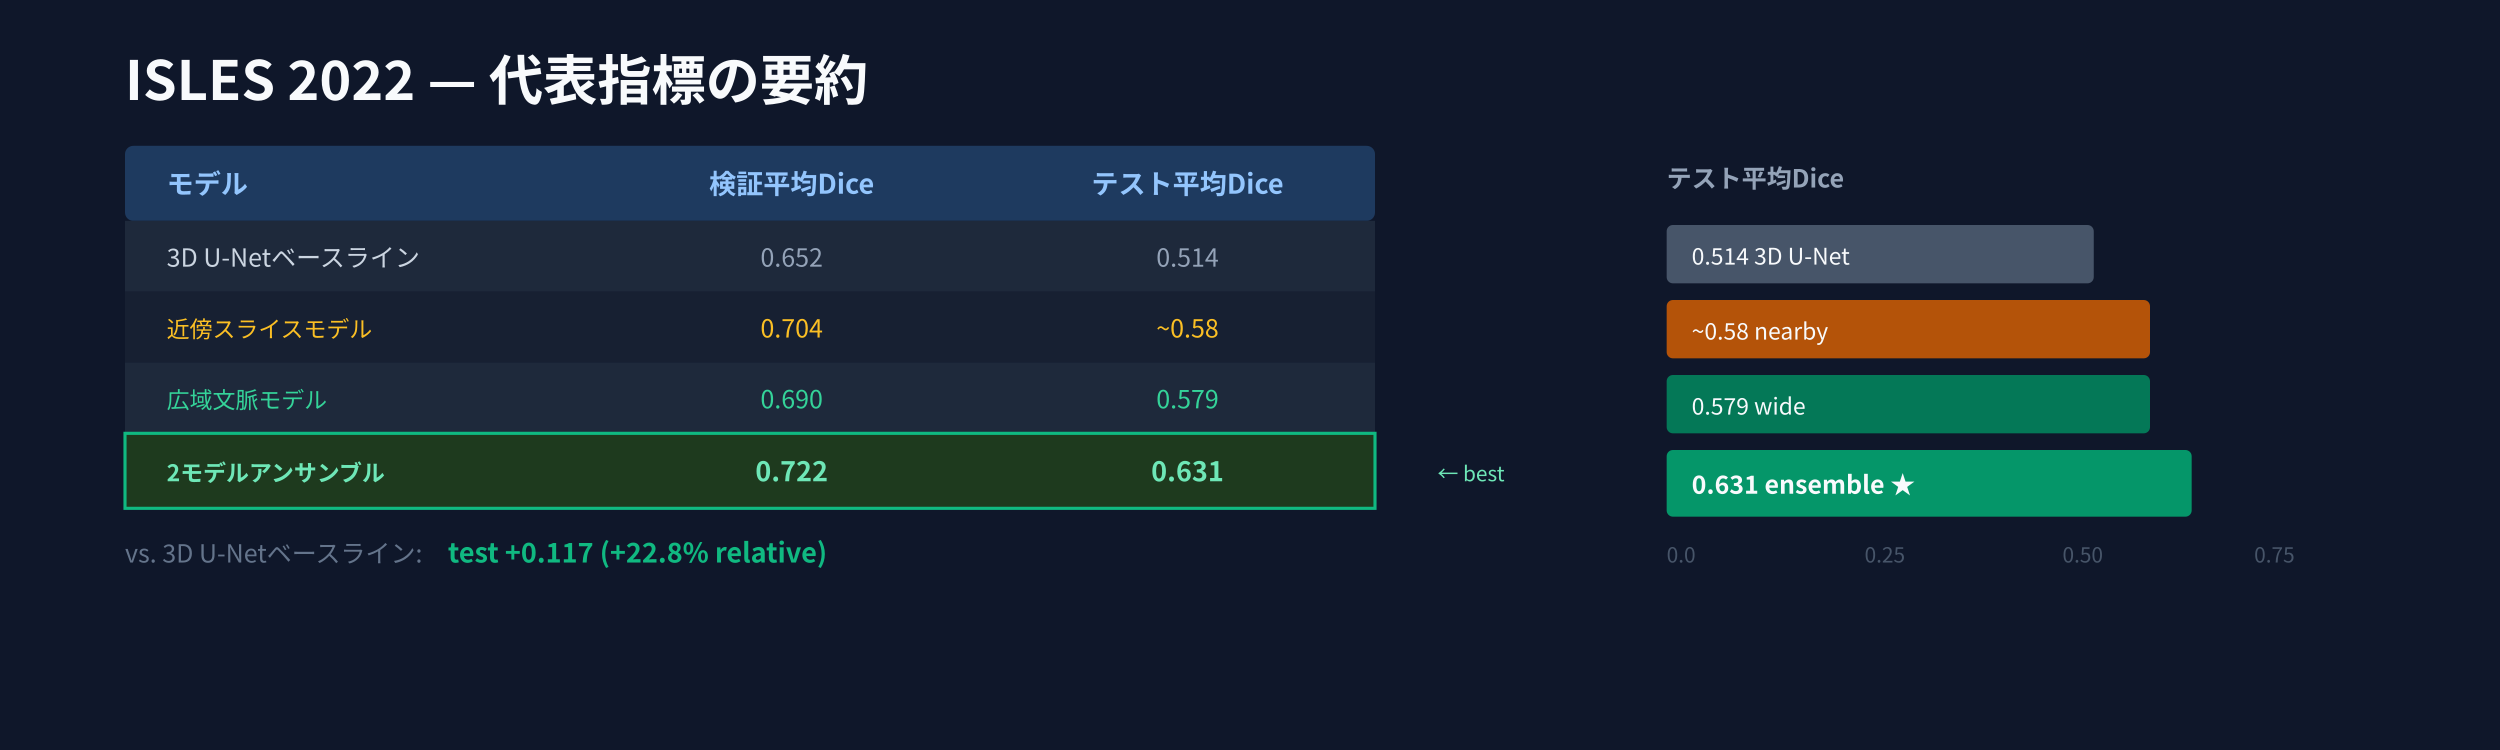
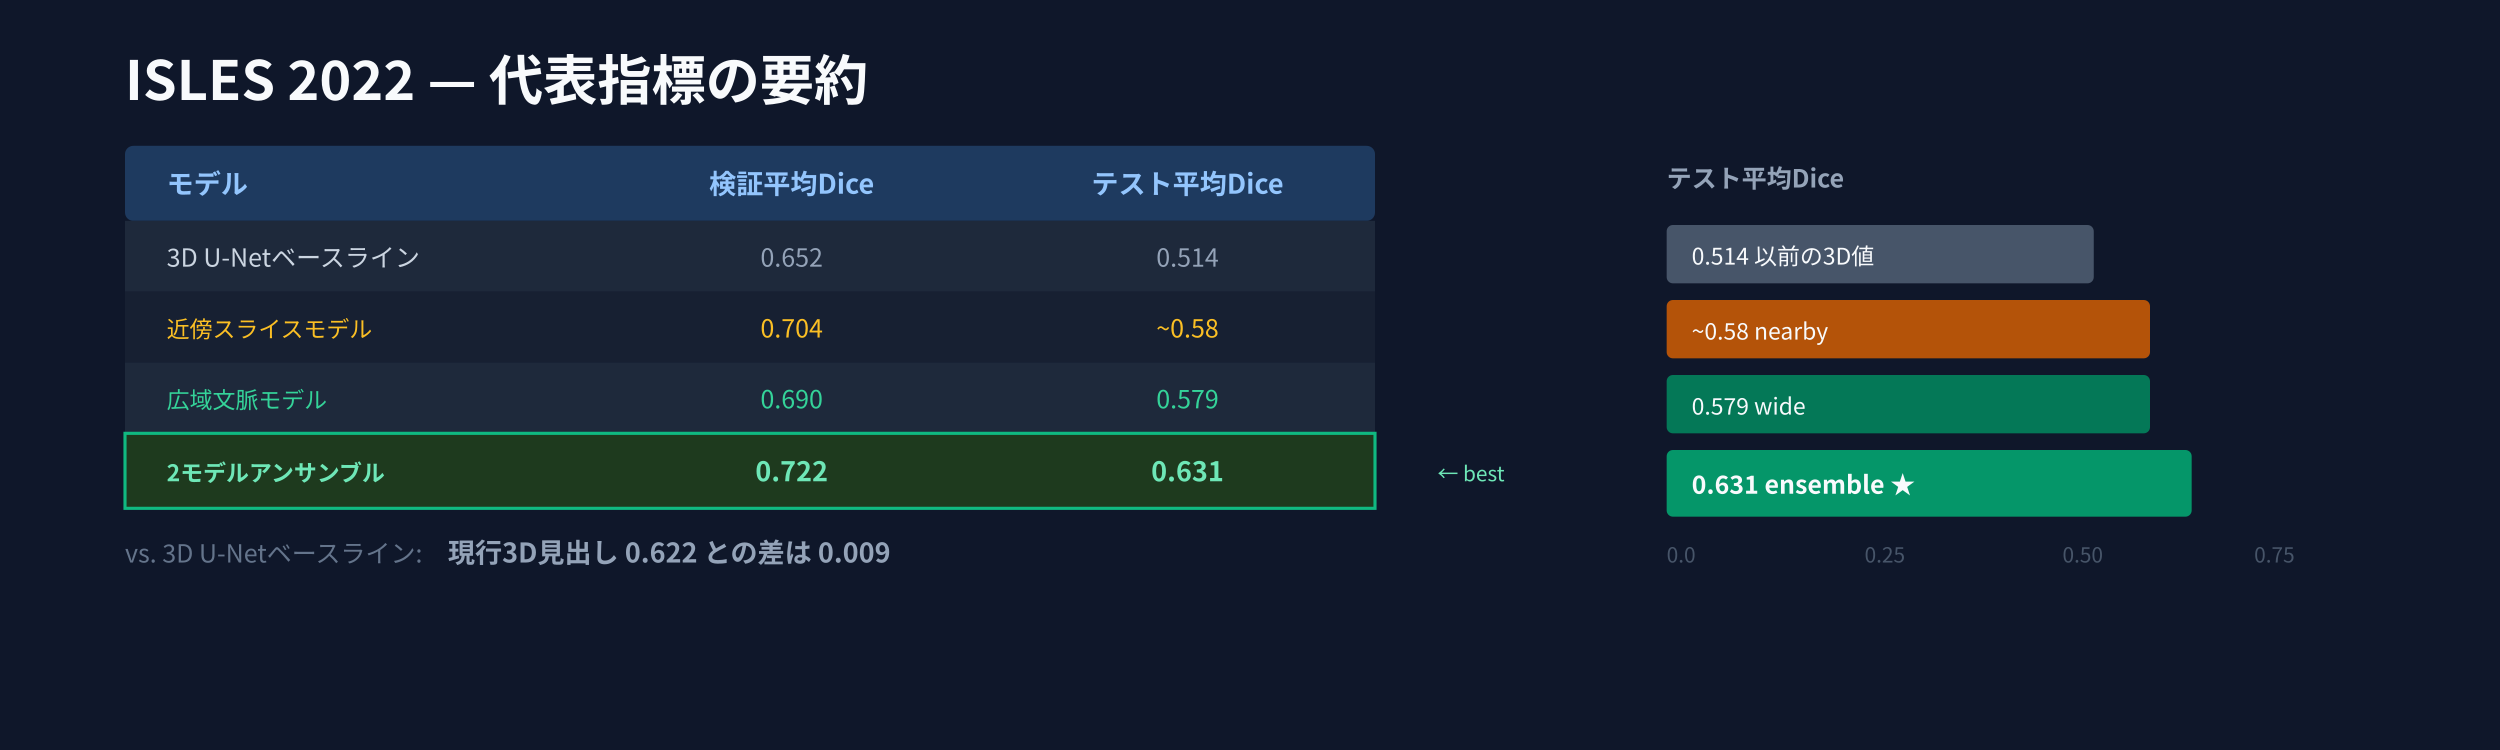
<svg xmlns="http://www.w3.org/2000/svg" width="100%" preserveAspectRatio="xMidYMid meet" viewBox="0 0 1200 360" role="img" aria-labelledby="title desc">
  <rect width="1200" height="360" fill="#0f172a" />
  <text x="60" y="48" fill="#f8fafc" font-family="'Hiragino Sans', 'Noto Sans CJK JP', Arial, Helvetica, sans-serif" font-size="26" font-weight="700">ISLES 2022 — 代表指標の要約</text>
  <rect x="60" y="70" width="600" height="36" rx="4" fill="#1e3a5f" />
  <text x="80" y="93" fill="#93c5fd" font-family="'Hiragino Sans', 'Noto Sans CJK JP', Arial, Helvetica, sans-serif" font-size="13" font-weight="700">モデル</text>
  <text x="380" y="93" fill="#93c5fd" font-family="'Hiragino Sans', 'Noto Sans CJK JP', Arial, Helvetica, sans-serif" font-size="13" font-weight="700" text-anchor="middle">検証平均Dice</text>
  <text x="570" y="93" fill="#93c5fd" font-family="'Hiragino Sans', 'Noto Sans CJK JP', Arial, Helvetica, sans-serif" font-size="13" font-weight="700" text-anchor="middle">テスト平均Dice</text>
  <rect x="60" y="106" width="600" height="34" fill="#1e293b" />
  <text x="80" y="128" fill="#cbd5e1" font-family="'Hiragino Sans', 'Noto Sans CJK JP', Arial, Helvetica, sans-serif" font-size="12">3D U-Netベースライン</text>
  <text x="380" y="128" fill="#94a3b8" font-family="'Hiragino Sans', 'Noto Sans CJK JP', Arial, Helvetica, sans-serif" font-size="12" text-anchor="middle">0.652</text>
  <text x="570" y="128" fill="#94a3b8" font-family="'Hiragino Sans', 'Noto Sans CJK JP', Arial, Helvetica, sans-serif" font-size="12" text-anchor="middle">0.514</text>
  <rect x="60" y="140" width="600" height="34" fill="#172032" />
  <text x="80" y="162" fill="#fbbf24" font-family="'Hiragino Sans', 'Noto Sans CJK JP', Arial, Helvetica, sans-serif" font-size="11">近傍スライスモデル</text>
  <text x="380" y="162" fill="#fbbf24" font-family="'Hiragino Sans', 'Noto Sans CJK JP', Arial, Helvetica, sans-serif" font-size="12" text-anchor="middle">0.704</text>
  <text x="570" y="162" fill="#fbbf24" font-family="'Hiragino Sans', 'Noto Sans CJK JP', Arial, Helvetica, sans-serif" font-size="12" text-anchor="middle">~0.58</text>
  <rect x="60" y="174" width="600" height="34" fill="#1e293b" />
  <text x="80" y="196" fill="#34d399" font-family="'Hiragino Sans', 'Noto Sans CJK JP', Arial, Helvetica, sans-serif" font-size="11">広域文脈モデル</text>
  <text x="380" y="196" fill="#34d399" font-family="'Hiragino Sans', 'Noto Sans CJK JP', Arial, Helvetica, sans-serif" font-size="12" text-anchor="middle">0.690</text>
  <text x="570" y="196" fill="#34d399" font-family="'Hiragino Sans', 'Noto Sans CJK JP', Arial, Helvetica, sans-serif" font-size="12" text-anchor="middle">0.579</text>
  <rect x="60" y="208" width="600" height="36" rx="0" fill="#1e3a1e" stroke="#10b981" stroke-width="1.5" />
  <text x="80" y="231" fill="#6ee7b7" font-family="'Hiragino Sans', 'Noto Sans CJK JP', Arial, Helvetica, sans-serif" font-size="11" font-weight="700">2モデルアンサンブル</text>
  <text x="380" y="231" fill="#6ee7b7" font-family="'Hiragino Sans', 'Noto Sans CJK JP', Arial, Helvetica, sans-serif" font-size="13" font-weight="700" text-anchor="middle">0.722</text>
  <text x="570" y="231" fill="#6ee7b7" font-family="'Hiragino Sans', 'Noto Sans CJK JP', Arial, Helvetica, sans-serif" font-size="13" font-weight="700" text-anchor="middle">0.631</text>
  <text x="690" y="231" fill="#6ee7b7" font-family="'Hiragino Sans', 'Noto Sans CJK JP', Arial, Helvetica, sans-serif" font-size="10">← best</text>
  <text x="60" y="270" fill="#64748b" font-family="'Hiragino Sans', 'Noto Sans CJK JP', Arial, Helvetica, sans-serif" font-size="12">vs. 3D U-Netベースライン:</text>
-   <text x="215" y="270" fill="#10b981" font-family="'Hiragino Sans', 'Noto Sans CJK JP', Arial, Helvetica, sans-serif" font-size="13" font-weight="700">test +0.117  (+22.8% relative)</text>
+   <text x="215" y="270" fill="#94a3b8" font-family="'Hiragino Sans', 'Noto Sans CJK JP', Arial, Helvetica, sans-serif" font-size="13" font-weight="700">現行3D見出し 0.622 との差は 0.009</text>
  <text x="800" y="90" fill="#94a3b8" font-family="'Hiragino Sans', 'Noto Sans CJK JP', Arial, Helvetica, sans-serif" font-size="12" font-weight="700">テスト平均Dice</text>
  <rect x="800" y="108" width="205" height="28" rx="3" fill="#475569" />
-   <text x="812" y="127" fill="#f8fafc" font-family="'Hiragino Sans', 'Noto Sans CJK JP', Arial, Helvetica, sans-serif" font-size="11">0.514  3D U-Net</text>
+   <text x="812" y="127" fill="#f8fafc" font-family="'Hiragino Sans', 'Noto Sans CJK JP', Arial, Helvetica, sans-serif" font-size="11">0.514 以前の3D値</text>
  <rect x="800" y="144" width="232" height="28" rx="3" fill="#b45309" />
  <text x="812" y="163" fill="#f8fafc" font-family="'Hiragino Sans', 'Noto Sans CJK JP', Arial, Helvetica, sans-serif" font-size="11">~0.58  nearby</text>
  <rect x="800" y="180" width="232" height="28" rx="3" fill="#047857" />
  <text x="812" y="199" fill="#f8fafc" font-family="'Hiragino Sans', 'Noto Sans CJK JP', Arial, Helvetica, sans-serif" font-size="11">0.579  wide</text>
  <rect x="800" y="216" width="252" height="32" rx="3" fill="#059669" />
  <text x="812" y="237" fill="#f8fafc" font-family="'Hiragino Sans', 'Noto Sans CJK JP', Arial, Helvetica, sans-serif" font-size="12" font-weight="700">0.631  ensemble ★</text>
  <text x="800" y="270" fill="#475569" font-family="'Hiragino Sans', 'Noto Sans CJK JP', Arial, Helvetica, sans-serif" font-size="10">0.0</text>
  <text x="895" y="270" fill="#475569" font-family="'Hiragino Sans', 'Noto Sans CJK JP', Arial, Helvetica, sans-serif" font-size="10">0.25</text>
  <text x="990" y="270" fill="#475569" font-family="'Hiragino Sans', 'Noto Sans CJK JP', Arial, Helvetica, sans-serif" font-size="10">0.50</text>
  <text x="1082" y="270" fill="#475569" font-family="'Hiragino Sans', 'Noto Sans CJK JP', Arial, Helvetica, sans-serif" font-size="10">0.75</text>
</svg>
